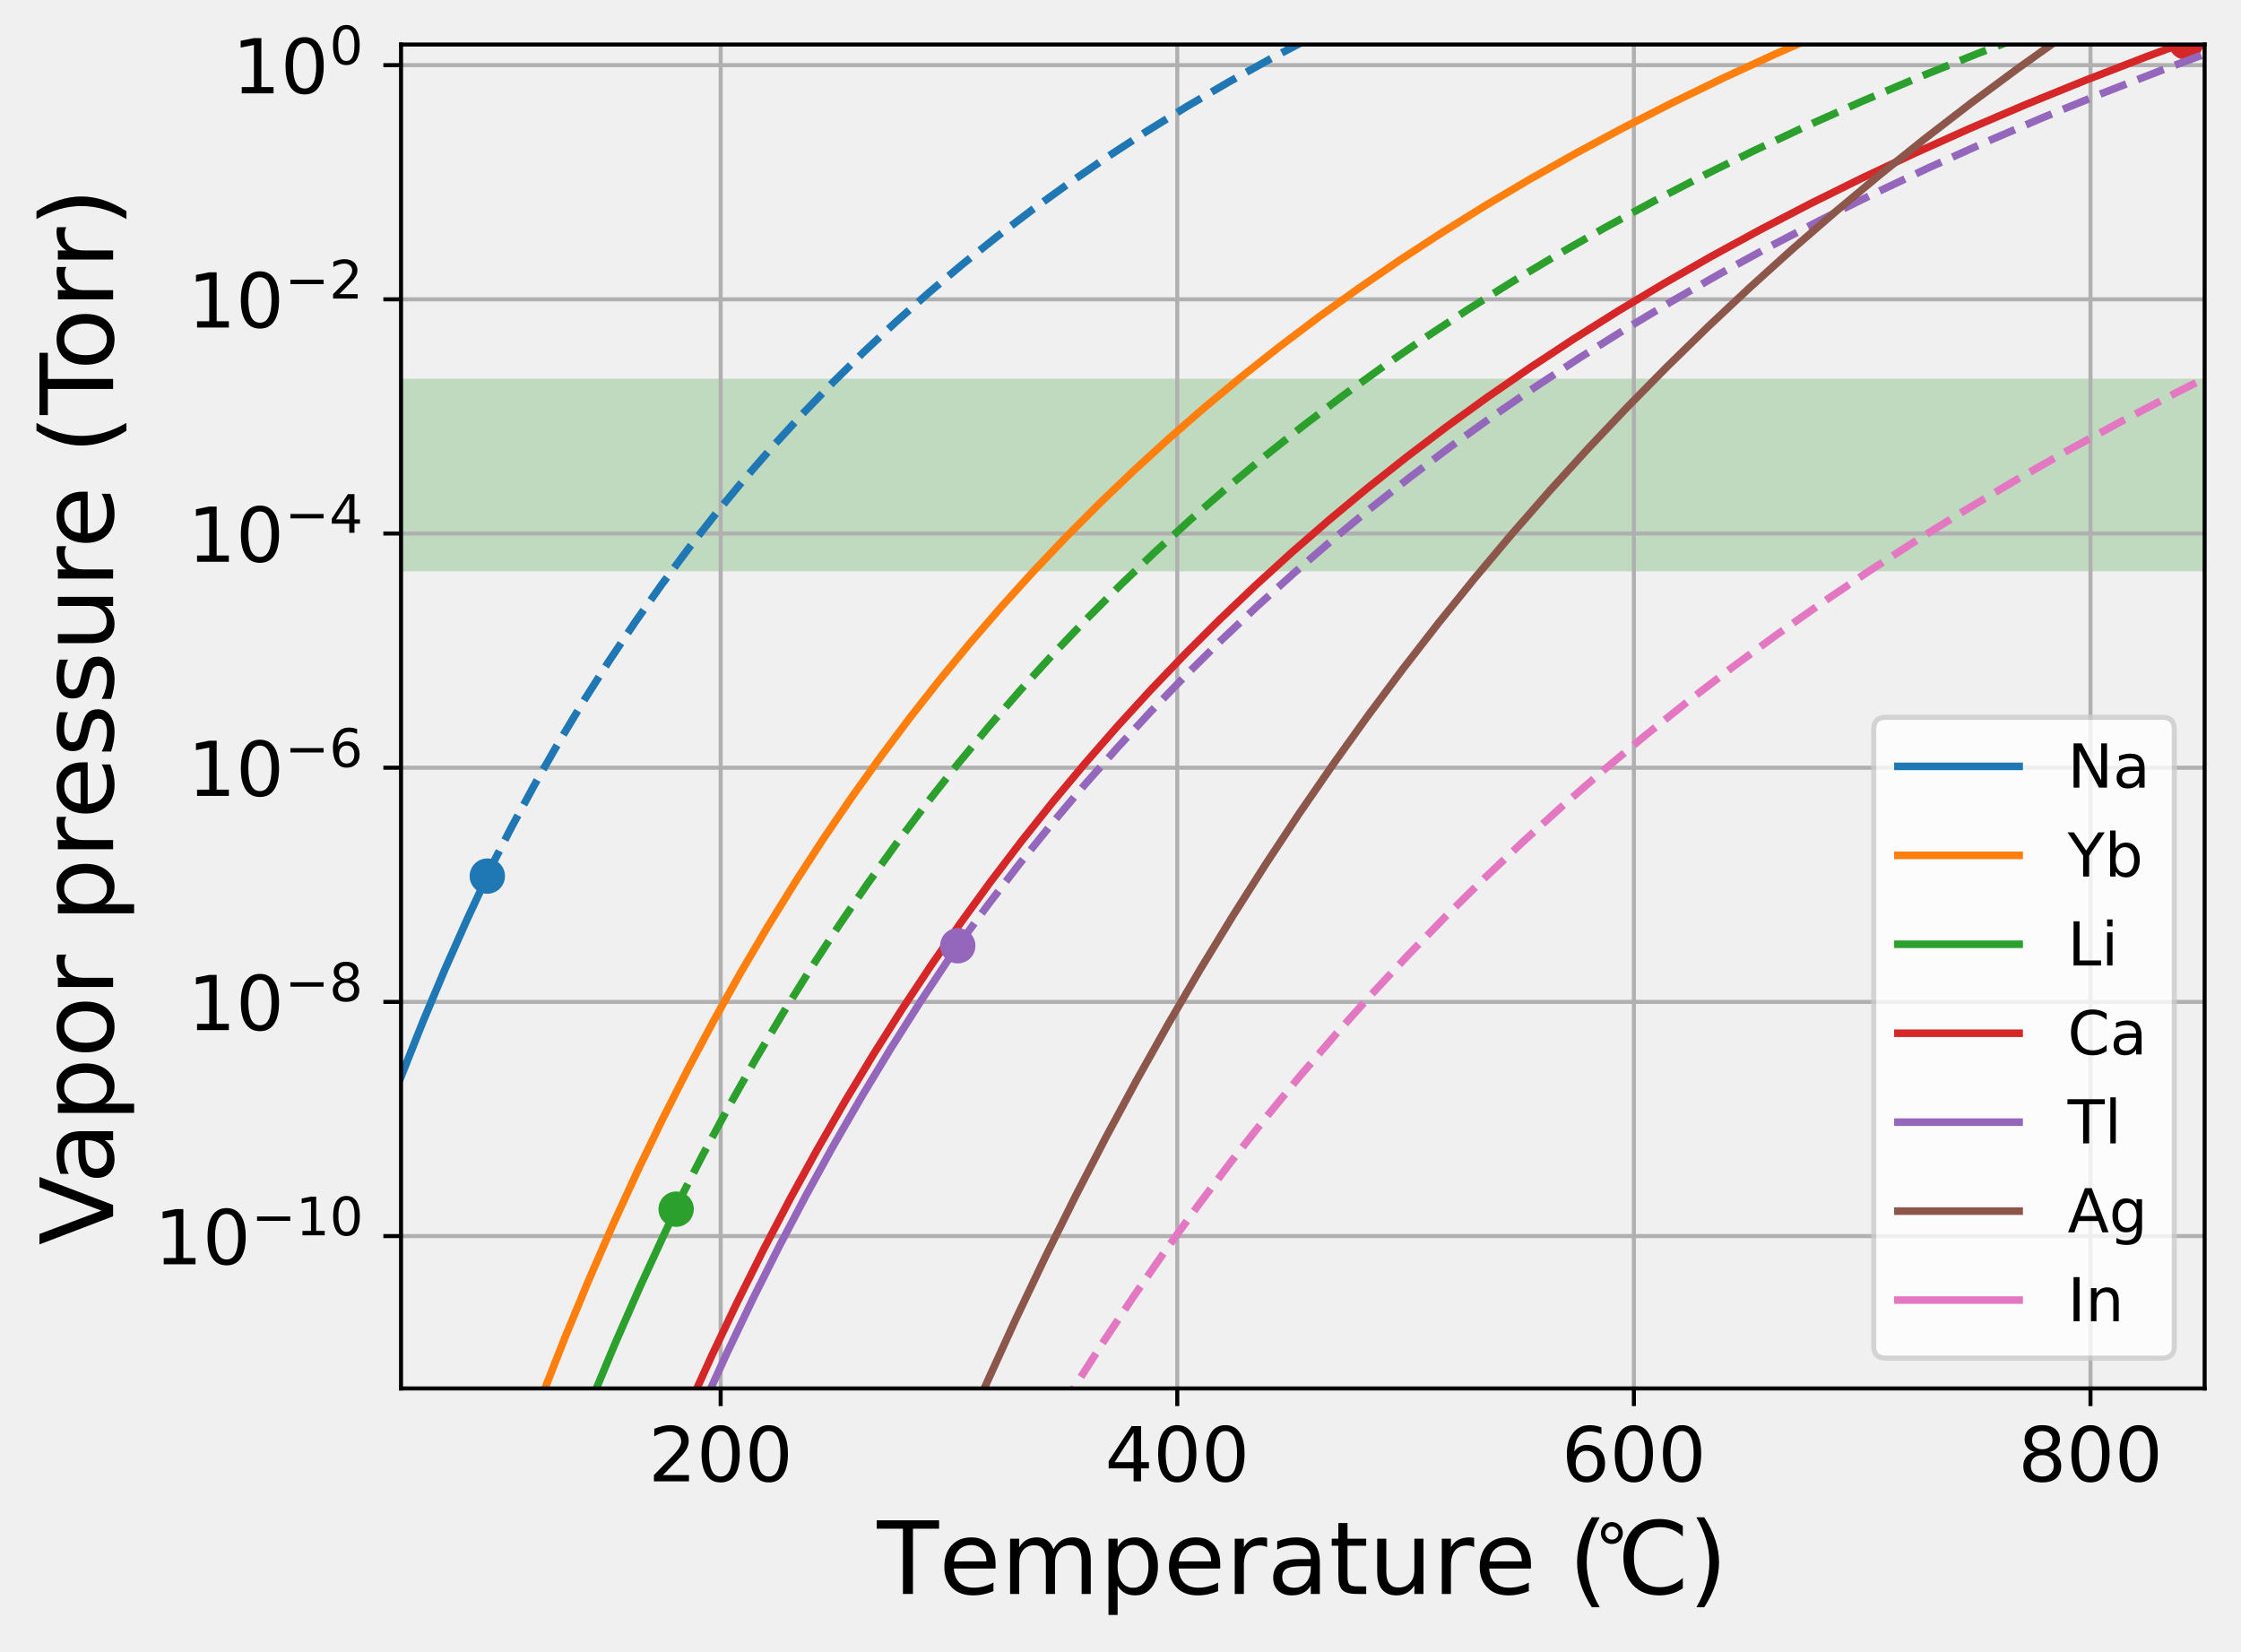
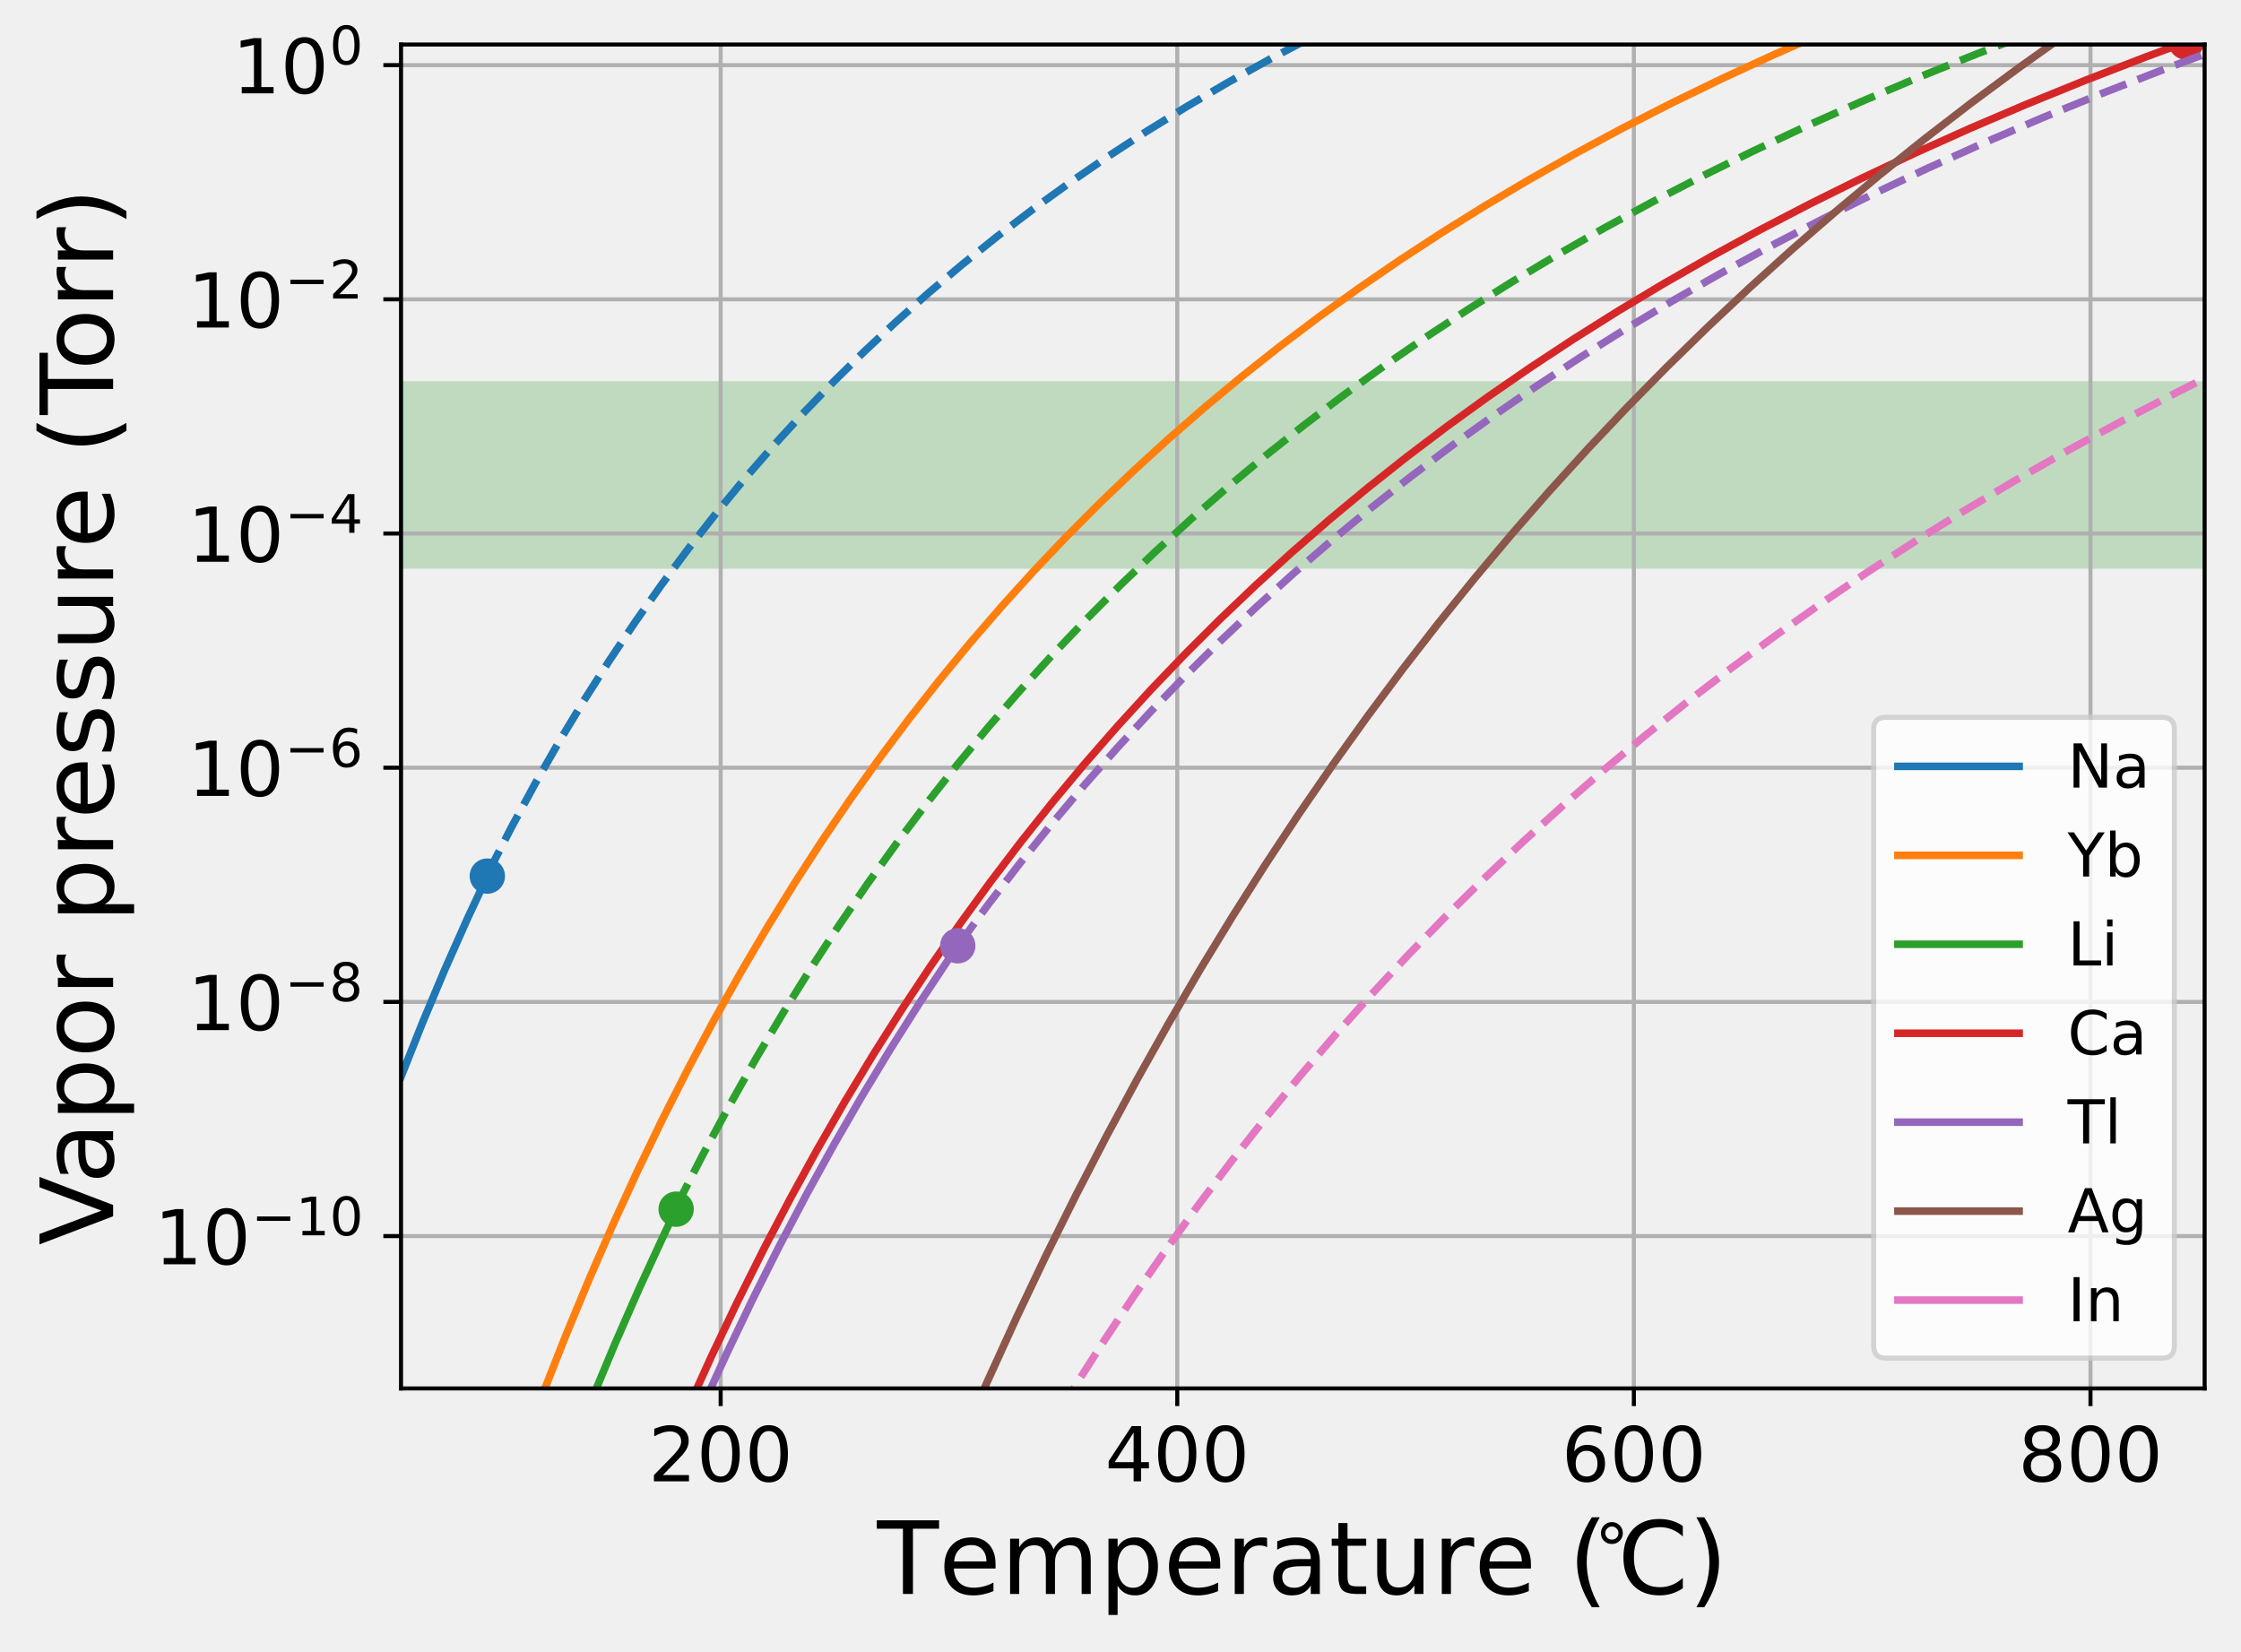
<svg xmlns="http://www.w3.org/2000/svg" xmlns:xlink="http://www.w3.org/1999/xlink" width="443.726pt" height="327.045pt" viewBox="0 0 443.726 327.045" version="1.1">
  <defs>
    <style type="text/css">*{stroke-linejoin: round; stroke-linecap: butt}</style>
  </defs>
  <g id="figure_1">
    <g id="patch_1">
      <path d="M -0 327.045  L 443.726 327.045  L 443.726 0  L -0 0  L -0 327.045  z " style="fill: none" />
    </g>
    <g id="axes_1">
      <g id="patch_2">
        <path d="M 79.406 274.928  L 436.526 274.928  L 436.526 8.816  L 79.406 8.816  L 79.406 274.928  z " style="fill: none" />
      </g>
      <g id="patch_3">
-         <path d="M 74.886 112.624  L 441.047 112.624  L 441.047 75.478  L 74.886 75.478  z " clip-path="url(#pdc8a94275d)" style="fill: #008000; opacity: 0.2; stroke: #008000; stroke-linejoin: miter" />
+         <path d="M 74.886 112.624  L 441.047 112.624  L 441.047 75.478  L 74.886 75.478  z " clip-path="url(#pdc8a94275d)" style="fill: #008000; opacity: 0.2" />
      </g>
      <g id="matplotlib.axis_1">
        <g id="xtick_1">
          <g id="line2d_1">
            <path d="M 142.693 274.928  L 142.693 8.816  " clip-path="url(#pdc8a94275d)" style="fill: none; stroke: #b0b0b0; stroke-width: 0.8; stroke-linecap: square" />
          </g>
          <g id="line2d_2">
            <defs>
              <path id="md39032bed2" d="M 0 0  L 0 3.5  " style="stroke: #000000; stroke-width: 0.8" />
            </defs>
            <g>
              <use xlink:href="#md39032bed2" x="142.693" y="274.928" style="stroke: #000000; stroke-width: 0.8" />
            </g>
          </g>
          <g id="text_1">
            <g transform="translate(128.3777 293.3256) scale(0.15 -0.15)">
              <defs>
                <path id="DejaVuSans-32" d="M 1228 531  L 3431 531  L 3431 0  L 469 0  L 469 531  Q 828 903 1448 1529  Q 2069 2156 2228 2338  Q 2531 2678 2651 2914  Q 2772 3150 2772 3378  Q 2772 3750 2511 3984  Q 2250 4219 1831 4219  Q 1534 4219 1204 4116  Q 875 4013 500 3803  L 500 4441  Q 881 4594 1212 4672  Q 1544 4750 1819 4750  Q 2544 4750 2975 4387  Q 3406 4025 3406 3419  Q 3406 3131 3298 2873  Q 3191 2616 2906 2266  Q 2828 2175 2409 1742  Q 1991 1309 1228 531  z " transform="scale(0.015625)" />
                <path id="DejaVuSans-30" d="M 2034 4250  Q 1547 4250 1301 3770  Q 1056 3291 1056 2328  Q 1056 1369 1301 889  Q 1547 409 2034 409  Q 2525 409 2770 889  Q 3016 1369 3016 2328  Q 3016 3291 2770 3770  Q 2525 4250 2034 4250  z M 2034 4750  Q 2819 4750 3233 4129  Q 3647 3509 3647 2328  Q 3647 1150 3233 529  Q 2819 -91 2034 -91  Q 1250 -91 836 529  Q 422 1150 422 2328  Q 422 3509 836 4129  Q 1250 4750 2034 4750  z " transform="scale(0.015625)" />
              </defs>
              <use xlink:href="#DejaVuSans-32" />
              <use xlink:href="#DejaVuSans-30" x="63.623" />
              <use xlink:href="#DejaVuSans-30" x="127.246" />
            </g>
          </g>
        </g>
        <g id="xtick_2">
          <g id="line2d_3">
            <path d="M 233.103 274.928  L 233.103 8.816  " clip-path="url(#pdc8a94275d)" style="fill: none; stroke: #b0b0b0; stroke-width: 0.8; stroke-linecap: square" />
          </g>
          <g id="line2d_4">
            <g>
              <use xlink:href="#md39032bed2" x="233.103" y="274.928" style="stroke: #000000; stroke-width: 0.8" />
            </g>
          </g>
          <g id="text_2">
            <g transform="translate(218.7878 293.3256) scale(0.15 -0.15)">
              <defs>
                <path id="DejaVuSans-34" d="M 2419 4116  L 825 1625  L 2419 1625  L 2419 4116  z M 2253 4666  L 3047 4666  L 3047 1625  L 3713 1625  L 3713 1100  L 3047 1100  L 3047 0  L 2419 0  L 2419 1100  L 313 1100  L 313 1709  L 2253 4666  z " transform="scale(0.015625)" />
              </defs>
              <use xlink:href="#DejaVuSans-34" />
              <use xlink:href="#DejaVuSans-30" x="63.623" />
              <use xlink:href="#DejaVuSans-30" x="127.246" />
            </g>
          </g>
        </g>
        <g id="xtick_3">
          <g id="line2d_5">
            <path d="M 323.514 274.928  L 323.514 8.816  " clip-path="url(#pdc8a94275d)" style="fill: none; stroke: #b0b0b0; stroke-width: 0.8; stroke-linecap: square" />
          </g>
          <g id="line2d_6">
            <g>
              <use xlink:href="#md39032bed2" x="323.514" y="274.928" style="stroke: #000000; stroke-width: 0.8" />
            </g>
          </g>
          <g id="text_3">
            <g transform="translate(309.198 293.3256) scale(0.15 -0.15)">
              <defs>
                <path id="DejaVuSans-36" d="M 2113 2584  Q 1688 2584 1439 2293  Q 1191 2003 1191 1497  Q 1191 994 1439 701  Q 1688 409 2113 409  Q 2538 409 2786 701  Q 3034 994 3034 1497  Q 3034 2003 2786 2293  Q 2538 2584 2113 2584  z M 3366 4563  L 3366 3988  Q 3128 4100 2886 4159  Q 2644 4219 2406 4219  Q 1781 4219 1451 3797  Q 1122 3375 1075 2522  Q 1259 2794 1537 2939  Q 1816 3084 2150 3084  Q 2853 3084 3261 2657  Q 3669 2231 3669 1497  Q 3669 778 3244 343  Q 2819 -91 2113 -91  Q 1303 -91 875 529  Q 447 1150 447 2328  Q 447 3434 972 4092  Q 1497 4750 2381 4750  Q 2619 4750 2861 4703  Q 3103 4656 3366 4563  z " transform="scale(0.015625)" />
              </defs>
              <use xlink:href="#DejaVuSans-36" />
              <use xlink:href="#DejaVuSans-30" x="63.623" />
              <use xlink:href="#DejaVuSans-30" x="127.246" />
            </g>
          </g>
        </g>
        <g id="xtick_4">
          <g id="line2d_7">
            <path d="M 413.924 274.928  L 413.924 8.816  " clip-path="url(#pdc8a94275d)" style="fill: none; stroke: #b0b0b0; stroke-width: 0.8; stroke-linecap: square" />
          </g>
          <g id="line2d_8">
            <g>
              <use xlink:href="#md39032bed2" x="413.924" y="274.928" style="stroke: #000000; stroke-width: 0.8" />
            </g>
          </g>
          <g id="text_4">
            <g transform="translate(399.6081 293.3256) scale(0.15 -0.15)">
              <defs>
                <path id="DejaVuSans-38" d="M 2034 2216  Q 1584 2216 1326 1975  Q 1069 1734 1069 1313  Q 1069 891 1326 650  Q 1584 409 2034 409  Q 2484 409 2743 651  Q 3003 894 3003 1313  Q 3003 1734 2745 1975  Q 2488 2216 2034 2216  z M 1403 2484  Q 997 2584 770 2862  Q 544 3141 544 3541  Q 544 4100 942 4425  Q 1341 4750 2034 4750  Q 2731 4750 3128 4425  Q 3525 4100 3525 3541  Q 3525 3141 3298 2862  Q 3072 2584 2669 2484  Q 3125 2378 3379 2068  Q 3634 1759 3634 1313  Q 3634 634 3220 271  Q 2806 -91 2034 -91  Q 1263 -91 848 271  Q 434 634 434 1313  Q 434 1759 690 2068  Q 947 2378 1403 2484  z M 1172 3481  Q 1172 3119 1398 2916  Q 1625 2713 2034 2713  Q 2441 2713 2670 2916  Q 2900 3119 2900 3481  Q 2900 3844 2670 4047  Q 2441 4250 2034 4250  Q 1625 4250 1398 4047  Q 1172 3844 1172 3481  z " transform="scale(0.015625)" />
              </defs>
              <use xlink:href="#DejaVuSans-38" />
              <use xlink:href="#DejaVuSans-30" x="63.623" />
              <use xlink:href="#DejaVuSans-30" x="127.246" />
            </g>
          </g>
        </g>
        <g id="text_5">
          <g transform="translate(173.6662 315.6451) scale(0.2 -0.2)">
            <defs>
              <path id="DejaVuSans-54" d="M -19 4666  L 3928 4666  L 3928 4134  L 2272 4134  L 2272 0  L 1638 0  L 1638 4134  L -19 4134  L -19 4666  z " transform="scale(0.015625)" />
              <path id="DejaVuSans-65" d="M 3597 1894  L 3597 1613  L 953 1613  Q 991 1019 1311 708  Q 1631 397 2203 397  Q 2534 397 2845 478  Q 3156 559 3463 722  L 3463 178  Q 3153 47 2828 -22  Q 2503 -91 2169 -91  Q 1331 -91 842 396  Q 353 884 353 1716  Q 353 2575 817 3079  Q 1281 3584 2069 3584  Q 2775 3584 3186 3129  Q 3597 2675 3597 1894  z M 3022 2063  Q 3016 2534 2758 2815  Q 2500 3097 2075 3097  Q 1594 3097 1305 2825  Q 1016 2553 972 2059  L 3022 2063  z " transform="scale(0.015625)" />
              <path id="DejaVuSans-6d" d="M 3328 2828  Q 3544 3216 3844 3400  Q 4144 3584 4550 3584  Q 5097 3584 5394 3201  Q 5691 2819 5691 2113  L 5691 0  L 5113 0  L 5113 2094  Q 5113 2597 4934 2840  Q 4756 3084 4391 3084  Q 3944 3084 3684 2787  Q 3425 2491 3425 1978  L 3425 0  L 2847 0  L 2847 2094  Q 2847 2600 2669 2842  Q 2491 3084 2119 3084  Q 1678 3084 1418 2786  Q 1159 2488 1159 1978  L 1159 0  L 581 0  L 581 3500  L 1159 3500  L 1159 2956  Q 1356 3278 1631 3431  Q 1906 3584 2284 3584  Q 2666 3584 2933 3390  Q 3200 3197 3328 2828  z " transform="scale(0.015625)" />
              <path id="DejaVuSans-70" d="M 1159 525  L 1159 -1331  L 581 -1331  L 581 3500  L 1159 3500  L 1159 2969  Q 1341 3281 1617 3432  Q 1894 3584 2278 3584  Q 2916 3584 3314 3078  Q 3713 2572 3713 1747  Q 3713 922 3314 415  Q 2916 -91 2278 -91  Q 1894 -91 1617 61  Q 1341 213 1159 525  z M 3116 1747  Q 3116 2381 2855 2742  Q 2594 3103 2138 3103  Q 1681 3103 1420 2742  Q 1159 2381 1159 1747  Q 1159 1113 1420 752  Q 1681 391 2138 391  Q 2594 391 2855 752  Q 3116 1113 3116 1747  z " transform="scale(0.015625)" />
              <path id="DejaVuSans-72" d="M 2631 2963  Q 2534 3019 2420 3045  Q 2306 3072 2169 3072  Q 1681 3072 1420 2755  Q 1159 2438 1159 1844  L 1159 0  L 581 0  L 581 3500  L 1159 3500  L 1159 2956  Q 1341 3275 1631 3429  Q 1922 3584 2338 3584  Q 2397 3584 2469 3576  Q 2541 3569 2628 3553  L 2631 2963  z " transform="scale(0.015625)" />
              <path id="DejaVuSans-61" d="M 2194 1759  Q 1497 1759 1228 1600  Q 959 1441 959 1056  Q 959 750 1161 570  Q 1363 391 1709 391  Q 2188 391 2477 730  Q 2766 1069 2766 1631  L 2766 1759  L 2194 1759  z M 3341 1997  L 3341 0  L 2766 0  L 2766 531  Q 2569 213 2275 61  Q 1981 -91 1556 -91  Q 1019 -91 701 211  Q 384 513 384 1019  Q 384 1609 779 1909  Q 1175 2209 1959 2209  L 2766 2209  L 2766 2266  Q 2766 2663 2505 2880  Q 2244 3097 1772 3097  Q 1472 3097 1187 3025  Q 903 2953 641 2809  L 641 3341  Q 956 3463 1253 3523  Q 1550 3584 1831 3584  Q 2591 3584 2966 3190  Q 3341 2797 3341 1997  z " transform="scale(0.015625)" />
              <path id="DejaVuSans-74" d="M 1172 4494  L 1172 3500  L 2356 3500  L 2356 3053  L 1172 3053  L 1172 1153  Q 1172 725 1289 603  Q 1406 481 1766 481  L 2356 481  L 2356 0  L 1766 0  Q 1100 0 847 248  Q 594 497 594 1153  L 594 3053  L 172 3053  L 172 3500  L 594 3500  L 594 4494  L 1172 4494  z " transform="scale(0.015625)" />
              <path id="DejaVuSans-75" d="M 544 1381  L 544 3500  L 1119 3500  L 1119 1403  Q 1119 906 1312 657  Q 1506 409 1894 409  Q 2359 409 2629 706  Q 2900 1003 2900 1516  L 2900 3500  L 3475 3500  L 3475 0  L 2900 0  L 2900 538  Q 2691 219 2414 64  Q 2138 -91 1772 -91  Q 1169 -91 856 284  Q 544 659 544 1381  z M 1991 3584  L 1991 3584  z " transform="scale(0.015625)" />
              <path id="DejaVuSans-20" transform="scale(0.015625)" />
              <path id="DejaVuSans-28" d="M 1984 4856  Q 1566 4138 1362 3434  Q 1159 2731 1159 2009  Q 1159 1288 1364 580  Q 1569 -128 1984 -844  L 1484 -844  Q 1016 -109 783 600  Q 550 1309 550 2009  Q 550 2706 781 3412  Q 1013 4119 1484 4856  L 1984 4856  z " transform="scale(0.015625)" />
              <path id="DejaVuSans-2218" d="M 2003 2603  Q 1753 2603 1581 2429  Q 1409 2256 1409 2006  Q 1409 1759 1581 1589  Q 1753 1419 2003 1419  Q 2253 1419 2425 1589  Q 2597 1759 2597 2006  Q 2597 2253 2423 2428  Q 2250 2603 2003 2603  z M 2003 3006  Q 2203 3006 2387 2929  Q 2572 2853 2706 2709  Q 2850 2569 2922 2390  Q 2994 2212 2994 2006  Q 2994 1594 2705 1308  Q 2416 1022 1997 1022  Q 1575 1022 1294 1303  Q 1013 1584 1013 2006  Q 1013 2425 1300 2715  Q 1588 3006 2003 3006  z " transform="scale(0.015625)" />
              <path id="DejaVuSans-43" d="M 4122 4306  L 4122 3641  Q 3803 3938 3442 4084  Q 3081 4231 2675 4231  Q 1875 4231 1450 3742  Q 1025 3253 1025 2328  Q 1025 1406 1450 917  Q 1875 428 2675 428  Q 3081 428 3442 575  Q 3803 722 4122 1019  L 4122 359  Q 3791 134 3420 21  Q 3050 -91 2638 -91  Q 1578 -91 968 557  Q 359 1206 359 2328  Q 359 3453 968 4101  Q 1578 4750 2638 4750  Q 3056 4750 3426 4639  Q 3797 4528 4122 4306  z " transform="scale(0.015625)" />
              <path id="DejaVuSans-29" d="M 513 4856  L 1013 4856  Q 1481 4119 1714 3412  Q 1947 2706 1947 2009  Q 1947 1309 1714 600  Q 1481 -109 1013 -844  L 513 -844  Q 928 -128 1133 580  Q 1338 1288 1338 2009  Q 1338 2731 1133 3434  Q 928 4138 513 4856  z " transform="scale(0.015625)" />
            </defs>
            <use xlink:href="#DejaVuSans-54" transform="translate(0 0.125)" />
            <use xlink:href="#DejaVuSans-65" transform="translate(61.08398 0.125)" />
            <use xlink:href="#DejaVuSans-6d" transform="translate(122.6074 0.125)" />
            <use xlink:href="#DejaVuSans-70" transform="translate(220.0195 0.125)" />
            <use xlink:href="#DejaVuSans-65" transform="translate(283.4961 0.125)" />
            <use xlink:href="#DejaVuSans-72" transform="translate(345.0195 0.125)" />
            <use xlink:href="#DejaVuSans-61" transform="translate(386.1328 0.125)" />
            <use xlink:href="#DejaVuSans-74" transform="translate(447.4121 0.125)" />
            <use xlink:href="#DejaVuSans-75" transform="translate(486.6211 0.125)" />
            <use xlink:href="#DejaVuSans-72" transform="translate(550 0.125)" />
            <use xlink:href="#DejaVuSans-65" transform="translate(591.1133 0.125)" />
            <use xlink:href="#DejaVuSans-20" transform="translate(652.6367 0.125)" />
            <use xlink:href="#DejaVuSans-28" transform="translate(684.4238 0.125)" />
            <use xlink:href="#DejaVuSans-2218" transform="translate(705.5609 38.40625) scale(0.7)" />
            <use xlink:href="#DejaVuSans-43" transform="translate(733.28 0.125)" />
            <use xlink:href="#DejaVuSans-29" transform="translate(803.1042 0.125)" />
          </g>
        </g>
      </g>
      <g id="matplotlib.axis_2">
        <g id="ytick_1">
          <g id="line2d_9">
            <path d="M 79.406 244.762  L 436.526 244.762  " clip-path="url(#pdc8a94275d)" style="fill: none; stroke: #b0b0b0; stroke-width: 0.8; stroke-linecap: square" />
          </g>
          <g id="line2d_10">
            <defs>
              <path id="m6f3f5b6aff" d="M 0 0  L -3.5 0  " style="stroke: #000000; stroke-width: 0.8" />
            </defs>
            <g>
              <use xlink:href="#m6f3f5b6aff" x="79.406" y="244.762" style="stroke: #000000; stroke-width: 0.8" />
            </g>
          </g>
          <g id="text_6">
            <g transform="translate(30.55625 250.4607) scale(0.15 -0.15)">
              <defs>
                <path id="DejaVuSans-31" d="M 794 531  L 1825 531  L 1825 4091  L 703 3866  L 703 4441  L 1819 4666  L 2450 4666  L 2450 531  L 3481 531  L 3481 0  L 794 0  L 794 531  z " transform="scale(0.015625)" />
                <path id="DejaVuSans-2212" d="M 678 2272  L 4684 2272  L 4684 1741  L 678 1741  L 678 2272  z " transform="scale(0.015625)" />
              </defs>
              <use xlink:href="#DejaVuSans-31" transform="translate(0 0.765625)" />
              <use xlink:href="#DejaVuSans-30" transform="translate(63.62305 0.765625)" />
              <use xlink:href="#DejaVuSans-2212" transform="translate(128.2031 39.04688) scale(0.7)" />
              <use xlink:href="#DejaVuSans-31" transform="translate(186.8555 39.04688) scale(0.7)" />
              <use xlink:href="#DejaVuSans-30" transform="translate(231.3916 39.04688) scale(0.7)" />
            </g>
          </g>
        </g>
        <g id="ytick_2">
          <g id="line2d_11">
            <path d="M 79.406 198.389  L 436.526 198.389  " clip-path="url(#pdc8a94275d)" style="fill: none; stroke: #b0b0b0; stroke-width: 0.8; stroke-linecap: square" />
          </g>
          <g id="line2d_12">
            <g>
              <use xlink:href="#m6f3f5b6aff" x="79.406" y="198.389" style="stroke: #000000; stroke-width: 0.8" />
            </g>
          </g>
          <g id="text_7">
            <g transform="translate(37.15625 204.0881) scale(0.15 -0.15)">
              <use xlink:href="#DejaVuSans-31" transform="translate(0 0.765625)" />
              <use xlink:href="#DejaVuSans-30" transform="translate(63.62305 0.765625)" />
              <use xlink:href="#DejaVuSans-2212" transform="translate(128.2031 39.04688) scale(0.7)" />
              <use xlink:href="#DejaVuSans-38" transform="translate(186.8555 39.04688) scale(0.7)" />
            </g>
          </g>
        </g>
        <g id="ytick_3">
          <g id="line2d_13">
            <path d="M 79.406 152.017  L 436.526 152.017  " clip-path="url(#pdc8a94275d)" style="fill: none; stroke: #b0b0b0; stroke-width: 0.8; stroke-linecap: square" />
          </g>
          <g id="line2d_14">
            <g>
              <use xlink:href="#m6f3f5b6aff" x="79.406" y="152.017" style="stroke: #000000; stroke-width: 0.8" />
            </g>
          </g>
          <g id="text_8">
            <g transform="translate(37.15625 157.7155) scale(0.15 -0.15)">
              <use xlink:href="#DejaVuSans-31" transform="translate(0 0.765625)" />
              <use xlink:href="#DejaVuSans-30" transform="translate(63.62305 0.765625)" />
              <use xlink:href="#DejaVuSans-2212" transform="translate(128.2031 39.04688) scale(0.7)" />
              <use xlink:href="#DejaVuSans-36" transform="translate(186.8555 39.04688) scale(0.7)" />
            </g>
          </g>
        </g>
        <g id="ytick_4">
          <g id="line2d_15">
            <path d="M 79.406 105.644  L 436.526 105.644  " clip-path="url(#pdc8a94275d)" style="fill: none; stroke: #b0b0b0; stroke-width: 0.8; stroke-linecap: square" />
          </g>
          <g id="line2d_16">
            <g>
              <use xlink:href="#m6f3f5b6aff" x="79.406" y="105.644" style="stroke: #000000; stroke-width: 0.8" />
            </g>
          </g>
          <g id="text_9">
            <g transform="translate(37.15625 111.3429) scale(0.15 -0.15)">
              <use xlink:href="#DejaVuSans-31" transform="translate(0 0.684375)" />
              <use xlink:href="#DejaVuSans-30" transform="translate(63.62305 0.684375)" />
              <use xlink:href="#DejaVuSans-2212" transform="translate(128.2031 38.96563) scale(0.7)" />
              <use xlink:href="#DejaVuSans-34" transform="translate(186.8555 38.96563) scale(0.7)" />
            </g>
          </g>
        </g>
        <g id="ytick_5">
          <g id="line2d_17">
            <path d="M 79.406 59.271  L 436.526 59.271  " clip-path="url(#pdc8a94275d)" style="fill: none; stroke: #b0b0b0; stroke-width: 0.8; stroke-linecap: square" />
          </g>
          <g id="line2d_18">
            <g>
              <use xlink:href="#m6f3f5b6aff" x="79.406" y="59.271" style="stroke: #000000; stroke-width: 0.8" />
            </g>
          </g>
          <g id="text_10">
            <g transform="translate(37.15625 64.97026) scale(0.15 -0.15)">
              <use xlink:href="#DejaVuSans-31" transform="translate(0 0.765625)" />
              <use xlink:href="#DejaVuSans-30" transform="translate(63.62305 0.765625)" />
              <use xlink:href="#DejaVuSans-2212" transform="translate(128.2031 39.04688) scale(0.7)" />
              <use xlink:href="#DejaVuSans-32" transform="translate(186.8555 39.04688) scale(0.7)" />
            </g>
          </g>
        </g>
        <g id="ytick_6">
          <g id="line2d_19">
            <path d="M 79.406 12.899  L 436.526 12.899  " clip-path="url(#pdc8a94275d)" style="fill: none; stroke: #b0b0b0; stroke-width: 0.8; stroke-linecap: square" />
          </g>
          <g id="line2d_20">
            <g>
              <use xlink:href="#m6f3f5b6aff" x="79.406" y="12.899" style="stroke: #000000; stroke-width: 0.8" />
            </g>
          </g>
          <g id="text_11">
            <g transform="translate(46.00625 18.59766) scale(0.15 -0.15)">
              <use xlink:href="#DejaVuSans-31" transform="translate(0 0.765625)" />
              <use xlink:href="#DejaVuSans-30" transform="translate(63.62305 0.765625)" />
              <use xlink:href="#DejaVuSans-30" transform="translate(128.2031 39.04688) scale(0.7)" />
            </g>
          </g>
        </g>
        <g id="text_12">
          <g transform="translate(22.39688 246.5594) rotate(-90) scale(0.2 -0.2)">
            <defs>
              <path id="DejaVuSans-56" d="M 1831 0  L 50 4666  L 709 4666  L 2188 738  L 3669 4666  L 4325 4666  L 2547 0  L 1831 0  z " transform="scale(0.015625)" />
              <path id="DejaVuSans-6f" d="M 1959 3097  Q 1497 3097 1228 2736  Q 959 2375 959 1747  Q 959 1119 1226 758  Q 1494 397 1959 397  Q 2419 397 2687 759  Q 2956 1122 2956 1747  Q 2956 2369 2687 2733  Q 2419 3097 1959 3097  z M 1959 3584  Q 2709 3584 3137 3096  Q 3566 2609 3566 1747  Q 3566 888 3137 398  Q 2709 -91 1959 -91  Q 1206 -91 779 398  Q 353 888 353 1747  Q 353 2609 779 3096  Q 1206 3584 1959 3584  z " transform="scale(0.015625)" />
              <path id="DejaVuSans-73" d="M 2834 3397  L 2834 2853  Q 2591 2978 2328 3040  Q 2066 3103 1784 3103  Q 1356 3103 1142 2972  Q 928 2841 928 2578  Q 928 2378 1081 2264  Q 1234 2150 1697 2047  L 1894 2003  Q 2506 1872 2764 1633  Q 3022 1394 3022 966  Q 3022 478 2636 193  Q 2250 -91 1575 -91  Q 1294 -91 989 -36  Q 684 19 347 128  L 347 722  Q 666 556 975 473  Q 1284 391 1588 391  Q 1994 391 2212 530  Q 2431 669 2431 922  Q 2431 1156 2273 1281  Q 2116 1406 1581 1522  L 1381 1569  Q 847 1681 609 1914  Q 372 2147 372 2553  Q 372 3047 722 3315  Q 1072 3584 1716 3584  Q 2034 3584 2315 3537  Q 2597 3491 2834 3397  z " transform="scale(0.015625)" />
            </defs>
            <use xlink:href="#DejaVuSans-56" />
            <use xlink:href="#DejaVuSans-61" x="60.658" />
            <use xlink:href="#DejaVuSans-70" x="121.938" />
            <use xlink:href="#DejaVuSans-6f" x="185.414" />
            <use xlink:href="#DejaVuSans-72" x="246.596" />
            <use xlink:href="#DejaVuSans-20" x="287.709" />
            <use xlink:href="#DejaVuSans-70" x="319.496" />
            <use xlink:href="#DejaVuSans-72" x="382.973" />
            <use xlink:href="#DejaVuSans-65" x="421.836" />
            <use xlink:href="#DejaVuSans-73" x="483.359" />
            <use xlink:href="#DejaVuSans-73" x="535.459" />
            <use xlink:href="#DejaVuSans-75" x="587.559" />
            <use xlink:href="#DejaVuSans-72" x="650.938" />
            <use xlink:href="#DejaVuSans-65" x="689.801" />
            <use xlink:href="#DejaVuSans-20" x="751.324" />
            <use xlink:href="#DejaVuSans-28" x="783.111" />
            <use xlink:href="#DejaVuSans-54" x="822.125" />
            <use xlink:href="#DejaVuSans-6f" x="866.209" />
            <use xlink:href="#DejaVuSans-72" x="927.391" />
            <use xlink:href="#DejaVuSans-72" x="966.754" />
            <use xlink:href="#DejaVuSans-29" x="1007.867" />
          </g>
        </g>
      </g>
      <g id="line2d_21">
        <path d="M 79.406 213.209  L 83.702 202.395  L 88.074 191.986  L 92.525 181.962  L 96.491 173.478  L 96.491 173.478  " clip-path="url(#pdc8a94275d)" style="fill: none; stroke: #1f77b4; stroke-width: 1.5; stroke-linecap: square" />
      </g>
      <g id="line2d_22">
        <path d="M 96.491 173.478  L 96.627 172.852  L 101.252 163.845  L 105.979 155.126  L 110.774 146.744  L 115.671 138.627  L 120.67 130.769  L 125.771 123.162  L 131.008 115.751  L 136.347 108.581  L 141.822 101.601  L 147.399 94.851  L 153.113 88.284  L 158.962 81.899  L 164.947 75.692  L 171.102 69.629  L 177.428 63.712  L 183.923 57.94  L 190.588 52.315  L 197.458 46.811  L 204.497 41.454  L 211.775 36.197  L 219.256 31.066  L 226.976 26.043  L 234.933 21.129  L 243.163 16.31  L 251.665 11.589  L 260.472 6.953  L 269.586 2.409  L 276.758 -1  L 276.758 -1  " clip-path="url(#pdc8a94275d)" style="fill: none; stroke-dasharray: 5.55,2.4; stroke-dashoffset: 0; stroke: #1f77b4; stroke-width: 1.5" />
      </g>
      <g id="line2d_23">
        <defs>
          <path id="mcceb8b8273" d="M 0 3  C 0.796 3 1.559 2.684 2.121 2.121  C 2.684 1.559 3 0.796 3 0  C 3 -0.796 2.684 -1.559 2.121 -2.121  C 1.559 -2.684 0.796 -3 0 -3  C -0.796 -3 -1.559 -2.684 -2.121 -2.121  C -2.684 -1.559 -3 -0.796 -3 0  C -3 0.796 -2.684 1.559 -2.121 2.121  C -1.559 2.684 -0.796 3 0 3  z " style="stroke: #1f77b4" />
        </defs>
        <g clip-path="url(#pdc8a94275d)">
          <use xlink:href="#mcceb8b8273" x="96.491" y="173.478" style="fill: #1f77b4; stroke: #1f77b4" />
        </g>
      </g>
      <g id="line2d_24">
        <path d="M 89.503 328.045  L 93.841 314.431  L 98.261 301.283  L 102.751 288.62  L 107.309 276.422  L 111.937 264.667  L 116.668 253.255  L 121.468 242.256  L 126.337 231.651  L 131.275 221.424  L 136.317 211.49  L 141.428 201.908  L 146.643 192.602  L 151.961 183.565  L 157.383 174.791  L 162.873 166.325  L 168.502 158.055  L 174.235 150.029  L 180.071 142.241  L 186.011 134.682  L 192.089 127.307  L 198.305 120.114  L 204.659 113.103  L 211.151 106.27  L 217.781 99.615  L 224.584 93.103  L 231.526 86.766  L 238.639 80.571  L 245.926 74.521  L 253.42 68.587  L 261.121 62.774  L 269.029 57.085  L 277.144 51.521  L 285.501 46.062  L 294.1 40.712  L 302.941 35.474  L 312.057 30.331  L 321.45 25.289  L 331.154 20.334  L 341.169 15.471  L 351.494 10.705  L 362.165 6.025  L 373.216 1.422  L 379.267 -1  L 379.267 -1  " clip-path="url(#pdc8a94275d)" style="fill: none; stroke: #ff7f0e; stroke-width: 1.5; stroke-linecap: square" />
      </g>
      <g id="line2d_25">
        <path d="M 0 0  " clip-path="url(#pdc8a94275d)" style="fill: none; stroke-dasharray: 5.55,2.4; stroke-dashoffset: 0; stroke: #ff7f0e; stroke-width: 1.5" />
      </g>
      <g id="line2d_26">
        <defs>
          <path id="mff6e4f8517" d="M 0 3  C 0.796 3 1.559 2.684 2.121 2.121  C 2.684 1.559 3 0.796 3 0  C 3 -0.796 2.684 -1.559 2.121 -2.121  C 1.559 -2.684 0.796 -3 0 -3  C -0.796 -3 -1.559 -2.684 -2.121 -2.121  C -2.684 -1.559 -3 -0.796 -3 0  C -3 0.796 -2.684 1.559 -2.121 2.121  C -1.559 2.684 -0.796 3 0 3  z " style="stroke: #ff7f0e" />
        </defs>
        <g clip-path="url(#pdc8a94275d)" />
      </g>
      <g id="line2d_27">
        <path d="M 98.478 328.045  L 102.99 314.748  L 107.577 301.917  L 112.234 289.545  L 116.969 277.598  L 121.779 266.059  L 126.671 254.9  L 131.639 244.117  L 133.878 239.429  L 133.878 239.429  " clip-path="url(#pdc8a94275d)" style="fill: none; stroke: #2ca02c; stroke-width: 1.5; stroke-linecap: square" />
      </g>
      <g id="line2d_28">
        <path d="M 133.878 239.429  L 134.03 238.648  L 139.145 228.683  L 144.351 219.027  L 149.648 209.669  L 155.036 200.601  L 160.514 191.812  L 166.114 183.249  L 171.804 174.951  L 177.615 166.868  L 183.548 158.997  L 189.601 151.334  L 195.776 143.877  L 202.072 136.62  L 208.519 129.527  L 215.117 122.599  L 221.867 115.834  L 228.768 109.232  L 235.851 102.766  L 243.085 96.462  L 250.5 90.294  L 258.128 84.239  L 265.937 78.324  L 273.958 72.528  L 282.221 66.831  L 290.696 61.259  L 299.413 55.794  L 308.403 50.42  L 317.665 45.144  L 327.199 39.968  L 337.036 34.882  L 347.206 29.875  L 357.709 24.953  L 368.545 20.122  L 379.744 15.373  L 391.336 10.699  L 403.353 6.095  L 415.793 1.568  L 423.146 -1  L 423.146 -1  " clip-path="url(#pdc8a94275d)" style="fill: none; stroke-dasharray: 5.55,2.4; stroke-dashoffset: 0; stroke: #2ca02c; stroke-width: 1.5" />
      </g>
      <g id="line2d_29">
        <defs>
          <path id="m5b2af9e1fb" d="M 0 3  C 0.796 3 1.559 2.684 2.121 2.121  C 2.684 1.559 3 0.796 3 0  C 3 -0.796 2.684 -1.559 2.121 -2.121  C 1.559 -2.684 0.796 -3 0 -3  C -0.796 -3 -1.559 -2.684 -2.121 -2.121  C -2.684 -1.559 -3 -0.796 -3 0  C -3 0.796 -2.684 1.559 -2.121 2.121  C -1.559 2.684 -0.796 3 0 3  z " style="stroke: #2ca02c" />
        </defs>
        <g clip-path="url(#pdc8a94275d)">
          <use xlink:href="#m5b2af9e1fb" x="133.878" y="239.429" style="fill: #2ca02c; stroke: #2ca02c" />
        </g>
      </g>
      <g id="line2d_30">
        <path d="M 116.454 328.045  L 121.187 315.32  L 125.994 303.028  L 130.872 291.162  L 135.82 279.703  L 140.875 268.559  L 146 257.796  L 151.196 247.4  L 156.498 237.288  L 161.871 227.518  L 167.35 218.016  L 172.899 208.834  L 178.555 199.904  L 184.316 191.219  L 190.184 182.776  L 196.158 174.568  L 202.237 166.59  L 208.459 158.792  L 214.786 151.217  L 221.254 143.818  L 227.864 136.594  L 234.615 129.546  L 241.508 122.671  L 248.578 115.935  L 255.788 109.37  L 263.176 102.946  L 270.74 96.662  L 278.481 90.521  L 286.434 84.494  L 294.599 78.587  L 302.977 72.802  L 311.566 67.14  L 320.403 61.581  L 329.487 56.13  L 338.854 50.77  L 348.468 45.524  L 358.401 40.359  L 368.616 35.298  L 379.15 30.327  L 390.037 25.436  L 401.277 20.631  L 412.906 15.903  L 424.924 11.258  L 432.842 8.323  L 432.842 8.323  " clip-path="url(#pdc8a94275d)" style="fill: none; stroke: #d62728; stroke-width: 1.5; stroke-linecap: square" />
      </g>
      <g id="line2d_31">
        <path d="M 432.842 8.323  L 436.526 6.99  L 436.526 6.99  " clip-path="url(#pdc8a94275d)" style="fill: none; stroke-dasharray: 5.55,2.4; stroke-dashoffset: 0; stroke: #d62728; stroke-width: 1.5" />
      </g>
      <g id="line2d_32">
        <defs>
          <path id="m2c75f8ed43" d="M 0 3  C 0.796 3 1.559 2.684 2.121 2.121  C 2.684 1.559 3 0.796 3 0  C 3 -0.796 2.684 -1.559 2.121 -2.121  C 1.559 -2.684 0.796 -3 0 -3  C -0.796 -3 -1.559 -2.684 -2.121 -2.121  C -2.684 -1.559 -3 -0.796 -3 0  C -3 0.796 -2.684 1.559 -2.121 2.121  C -1.559 2.684 -0.796 3 0 3  z " style="stroke: #d62728" />
        </defs>
        <g clip-path="url(#pdc8a94275d)">
          <use xlink:href="#m2c75f8ed43" x="432.842" y="8.323" style="fill: #d62728; stroke: #d62728" />
        </g>
      </g>
      <g id="line2d_33">
        <path d="M 119.08 328.045  L 123.879 315.244  L 128.762 302.847  L 133.712 290.884  L 138.75 279.288  L 143.866 268.07  L 149.058 257.215  L 154.339 246.689  L 159.708 236.481  L 165.165 226.58  L 170.721 216.958  L 176.376 207.608  L 182.131 198.522  L 187.985 189.694  L 189.639 187.272  L 189.639 187.272  " clip-path="url(#pdc8a94275d)" style="fill: none; stroke: #9467bd; stroke-width: 1.5; stroke-linecap: square" />
      </g>
      <g id="line2d_34">
        <path d="M 189.639 187.272  L 189.738 187.168  L 195.787 178.942  L 201.96 170.925  L 208.256 163.112  L 214.676 155.5  L 221.219 148.086  L 227.91 140.839  L 234.75 133.76  L 241.737 126.847  L 248.898 120.076  L 256.206 113.47  L 263.712 106.986  L 271.391 100.646  L 279.268 94.432  L 287.342 88.346  L 295.638 82.371  L 304.157 76.511  L 312.897 70.768  L 321.885 65.13  L 331.144 59.584  L 340.675 54.137  L 350.477 48.79  L 360.576 43.536  L 370.996 38.367  L 381.736 33.287  L 392.823 28.291  L 404.28 23.372  L 416.107 18.537  L 428.353 13.772  L 436.526 10.72  L 436.526 10.72  " clip-path="url(#pdc8a94275d)" style="fill: none; stroke-dasharray: 5.55,2.4; stroke-dashoffset: 0; stroke: #9467bd; stroke-width: 1.5" />
      </g>
      <g id="line2d_35">
        <defs>
          <path id="ma833c5b6ac" d="M 0 3  C 0.796 3 1.559 2.684 2.121 2.121  C 2.684 1.559 3 0.796 3 0  C 3 -0.796 2.684 -1.559 2.121 -2.121  C 1.559 -2.684 0.796 -3 0 -3  C -0.796 -3 -1.559 -2.684 -2.121 -2.121  C -2.684 -1.559 -3 -0.796 -3 0  C -3 0.796 -2.684 1.559 -2.121 2.121  C -1.559 2.684 -0.796 3 0 3  z " style="stroke: #9467bd" />
        </defs>
        <g clip-path="url(#pdc8a94275d)">
          <use xlink:href="#ma833c5b6ac" x="189.639" y="187.272" style="fill: #9467bd; stroke: #9467bd" />
        </g>
      </g>
      <g id="line2d_36">
        <path d="M 173.194 328.045  L 178.624 313.889  L 184.16 300.073  L 189.767 286.673  L 195.446 273.673  L 201.232 260.981  L 207.089 248.667  L 213.018 236.716  L 219.054 225.047  L 225.161 213.72  L 231.376 202.66  L 237.698 191.864  L 244.126 181.324  L 250.627 171.093  L 257.234 161.104  L 263.949 151.354  L 270.806 141.789  L 277.771 132.456  L 284.842 123.349  L 292.057 114.421  L 299.378 105.712  L 306.843 97.178  L 314.45 88.817  L 322.201 80.629  L 330.13 72.576  L 338.201 64.695  L 346.452 56.952  L 354.845 49.379  L 363.416 41.944  L 372.167 34.647  L 381.131 27.461  L 390.275 20.417  L 399.632 13.488  L 409.204 6.676  L 419.026 -0.041  L 420.461 -1  L 420.461 -1  " clip-path="url(#pdc8a94275d)" style="fill: none; stroke: #8c564b; stroke-width: 1.5; stroke-linecap: square" />
      </g>
      <g id="line2d_37">
        <path d="M 0 0  " clip-path="url(#pdc8a94275d)" style="fill: none; stroke: #e377c2; stroke-width: 1.5; stroke-linecap: square" />
      </g>
      <g id="line2d_38">
        <path d="M 182.816 328.045  L 188.466 317.023  L 194.235 306.254  L 200.097 295.779  L 206.053 285.59  L 212.103 275.679  L 218.247 266.037  L 224.517 256.612  L 230.881 247.445  L 237.37 238.488  L 243.984 229.736  L 250.693 221.228  L 257.527 212.918  L 264.518 204.767  L 271.634 196.811  L 278.907 189.015  L 286.305 181.409  L 293.86 173.96  L 301.571 166.669  L 309.471 159.505  L 317.528 152.5  L 325.772 145.625  L 334.205 138.883  L 342.857 132.251  L 351.697 125.754  L 360.757 119.373  L 370.036 113.109  L 379.566 106.943  L 389.347 100.881  L 399.378 94.925  L 409.692 89.061  L 420.288 83.292  L 431.197 77.608  L 436.526 74.919  L 436.526 74.919  " clip-path="url(#pdc8a94275d)" style="fill: none; stroke-dasharray: 5.55,2.4; stroke-dashoffset: 0; stroke: #e377c2; stroke-width: 1.5" />
      </g>
      <g id="line2d_39">
        <defs>
          <path id="meedd8fa705" d="M 0 3  C 0.796 3 1.559 2.684 2.121 2.121  C 2.684 1.559 3 0.796 3 0  C 3 -0.796 2.684 -1.559 2.121 -2.121  C 1.559 -2.684 0.796 -3 0 -3  C -0.796 -3 -1.559 -2.684 -2.121 -2.121  C -2.684 -1.559 -3 -0.796 -3 0  C -3 0.796 -2.684 1.559 -2.121 2.121  C -1.559 2.684 -0.796 3 0 3  z " style="stroke: #e377c2" />
        </defs>
        <g clip-path="url(#pdc8a94275d)">
          <use xlink:href="#meedd8fa705" x="123.074" y="484.192" style="fill: #e377c2; stroke: #e377c2" />
        </g>
      </g>
      <g id="patch_4">
        <path d="M 79.406 274.928  L 79.406 8.816  " style="fill: none; stroke: #000000; stroke-width: 0.8; stroke-linejoin: miter; stroke-linecap: square" />
      </g>
      <g id="patch_5">
        <path d="M 436.526 274.928  L 436.526 8.816  " style="fill: none; stroke: #000000; stroke-width: 0.8; stroke-linejoin: miter; stroke-linecap: square" />
      </g>
      <g id="patch_6">
        <path d="M 79.406 274.928  L 436.526 274.928  " style="fill: none; stroke: #000000; stroke-width: 0.8; stroke-linejoin: miter; stroke-linecap: square" />
      </g>
      <g id="patch_7">
        <path d="M 79.406 8.816  L 436.526 8.816  " style="fill: none; stroke: #000000; stroke-width: 0.8; stroke-linejoin: miter; stroke-linecap: square" />
      </g>
      <g id="legend_1">
        <g id="patch_8">
          <path d="M 373.395 268.928  L 428.126 268.928  Q 430.526 268.928 430.526 266.528  L 430.526 144.432  Q 430.526 142.032 428.126 142.032  L 373.395 142.032  Q 370.995 142.032 370.995 144.432  L 370.995 266.528  Q 370.995 268.928 373.395 268.928  z " style="fill: #ffffff; opacity: 0.8; stroke: #cccccc; stroke-linejoin: miter" />
        </g>
        <g id="line2d_40">
          <path d="M 375.795 151.75  L 387.795 151.75  L 399.795 151.75  " style="fill: none; stroke: #1f77b4; stroke-width: 1.5; stroke-linecap: square" />
        </g>
        <g id="text_13">
          <g transform="translate(409.395 155.9498) scale(0.12 -0.12)">
            <defs>
              <path id="DejaVuSans-4e" d="M 628 4666  L 1478 4666  L 3547 763  L 3547 4666  L 4159 4666  L 4159 0  L 3309 0  L 1241 3903  L 1241 0  L 628 0  L 628 4666  z " transform="scale(0.015625)" />
            </defs>
            <use xlink:href="#DejaVuSans-4e" />
            <use xlink:href="#DejaVuSans-61" x="74.805" />
          </g>
        </g>
        <g id="line2d_41">
          <path d="M 375.795 169.364  L 387.795 169.364  L 399.795 169.364  " style="fill: none; stroke: #ff7f0e; stroke-width: 1.5; stroke-linecap: square" />
        </g>
        <g id="text_14">
          <g transform="translate(409.395 173.5635) scale(0.12 -0.12)">
            <defs>
              <path id="DejaVuSans-59" d="M -13 4666  L 666 4666  L 1959 2747  L 3244 4666  L 3922 4666  L 2272 2222  L 2272 0  L 1638 0  L 1638 2222  L -13 4666  z " transform="scale(0.015625)" />
              <path id="DejaVuSans-62" d="M 3116 1747  Q 3116 2381 2855 2742  Q 2594 3103 2138 3103  Q 1681 3103 1420 2742  Q 1159 2381 1159 1747  Q 1159 1113 1420 752  Q 1681 391 2138 391  Q 2594 391 2855 752  Q 3116 1113 3116 1747  z M 1159 2969  Q 1341 3281 1617 3432  Q 1894 3584 2278 3584  Q 2916 3584 3314 3078  Q 3713 2572 3713 1747  Q 3713 922 3314 415  Q 2916 -91 2278 -91  Q 1894 -91 1617 61  Q 1341 213 1159 525  L 1159 0  L 581 0  L 581 4863  L 1159 4863  L 1159 2969  z " transform="scale(0.015625)" />
            </defs>
            <use xlink:href="#DejaVuSans-59" />
            <use xlink:href="#DejaVuSans-62" x="61.084" />
          </g>
        </g>
        <g id="line2d_42">
          <path d="M 375.795 186.977  L 387.795 186.977  L 399.795 186.977  " style="fill: none; stroke: #2ca02c; stroke-width: 1.5; stroke-linecap: square" />
        </g>
        <g id="text_15">
          <g transform="translate(409.395 191.1773) scale(0.12 -0.12)">
            <defs>
              <path id="DejaVuSans-4c" d="M 628 4666  L 1259 4666  L 1259 531  L 3531 531  L 3531 0  L 628 0  L 628 4666  z " transform="scale(0.015625)" />
              <path id="DejaVuSans-69" d="M 603 3500  L 1178 3500  L 1178 0  L 603 0  L 603 3500  z M 603 4863  L 1178 4863  L 1178 4134  L 603 4134  L 603 4863  z " transform="scale(0.015625)" />
            </defs>
            <use xlink:href="#DejaVuSans-4c" />
            <use xlink:href="#DejaVuSans-69" x="55.713" />
          </g>
        </g>
        <g id="line2d_43">
          <path d="M 375.795 204.591  L 387.795 204.591  L 399.795 204.591  " style="fill: none; stroke: #d62728; stroke-width: 1.5; stroke-linecap: square" />
        </g>
        <g id="text_16">
          <g transform="translate(409.395 208.791) scale(0.12 -0.12)">
            <use xlink:href="#DejaVuSans-43" />
            <use xlink:href="#DejaVuSans-61" x="69.824" />
          </g>
        </g>
        <g id="line2d_44">
          <path d="M 375.795 222.205  L 387.795 222.205  L 399.795 222.205  " style="fill: none; stroke: #9467bd; stroke-width: 1.5; stroke-linecap: square" />
        </g>
        <g id="text_17">
          <g transform="translate(409.395 226.4048) scale(0.12 -0.12)">
            <defs>
              <path id="DejaVuSans-6c" d="M 603 4863  L 1178 4863  L 1178 0  L 603 0  L 603 4863  z " transform="scale(0.015625)" />
            </defs>
            <use xlink:href="#DejaVuSans-54" />
            <use xlink:href="#DejaVuSans-6c" x="61.084" />
          </g>
        </g>
        <g id="line2d_45">
          <path d="M 375.795 239.819  L 387.795 239.819  L 399.795 239.819  " style="fill: none; stroke: #8c564b; stroke-width: 1.5; stroke-linecap: square" />
        </g>
        <g id="text_18">
          <g transform="translate(409.395 244.0185) scale(0.12 -0.12)">
            <defs>
              <path id="DejaVuSans-41" d="M 2188 4044  L 1331 1722  L 3047 1722  L 2188 4044  z M 1831 4666  L 2547 4666  L 4325 0  L 3669 0  L 3244 1197  L 1141 1197  L 716 0  L 50 0  L 1831 4666  z " transform="scale(0.015625)" />
              <path id="DejaVuSans-67" d="M 2906 1791  Q 2906 2416 2648 2759  Q 2391 3103 1925 3103  Q 1463 3103 1205 2759  Q 947 2416 947 1791  Q 947 1169 1205 825  Q 1463 481 1925 481  Q 2391 481 2648 825  Q 2906 1169 2906 1791  z M 3481 434  Q 3481 -459 3084 -895  Q 2688 -1331 1869 -1331  Q 1566 -1331 1297 -1286  Q 1028 -1241 775 -1147  L 775 -588  Q 1028 -725 1275 -790  Q 1522 -856 1778 -856  Q 2344 -856 2625 -561  Q 2906 -266 2906 331  L 2906 616  Q 2728 306 2450 153  Q 2172 0 1784 0  Q 1141 0 747 490  Q 353 981 353 1791  Q 353 2603 747 3093  Q 1141 3584 1784 3584  Q 2172 3584 2450 3431  Q 2728 3278 2906 2969  L 2906 3500  L 3481 3500  L 3481 434  z " transform="scale(0.015625)" />
            </defs>
            <use xlink:href="#DejaVuSans-41" />
            <use xlink:href="#DejaVuSans-67" x="68.408" />
          </g>
        </g>
        <g id="line2d_46">
          <path d="M 375.795 257.432  L 387.795 257.432  L 399.795 257.432  " style="fill: none; stroke: #e377c2; stroke-width: 1.5; stroke-linecap: square" />
        </g>
        <g id="text_19">
          <g transform="translate(409.395 261.6323) scale(0.12 -0.12)">
            <defs>
              <path id="DejaVuSans-49" d="M 628 4666  L 1259 4666  L 1259 0  L 628 0  L 628 4666  z " transform="scale(0.015625)" />
              <path id="DejaVuSans-6e" d="M 3513 2113  L 3513 0  L 2938 0  L 2938 2094  Q 2938 2591 2744 2837  Q 2550 3084 2163 3084  Q 1697 3084 1428 2787  Q 1159 2491 1159 1978  L 1159 0  L 581 0  L 581 3500  L 1159 3500  L 1159 2956  Q 1366 3272 1645 3428  Q 1925 3584 2291 3584  Q 2894 3584 3203 3211  Q 3513 2838 3513 2113  z " transform="scale(0.015625)" />
            </defs>
            <use xlink:href="#DejaVuSans-49" />
            <use xlink:href="#DejaVuSans-6e" x="29.492" />
          </g>
        </g>
      </g>
    </g>
  </g>
  <defs>
    <clipPath id="pdc8a94275d">
      <rect x="79.406" y="8.816" width="357.12" height="266.112" />
    </clipPath>
  </defs>
</svg>
